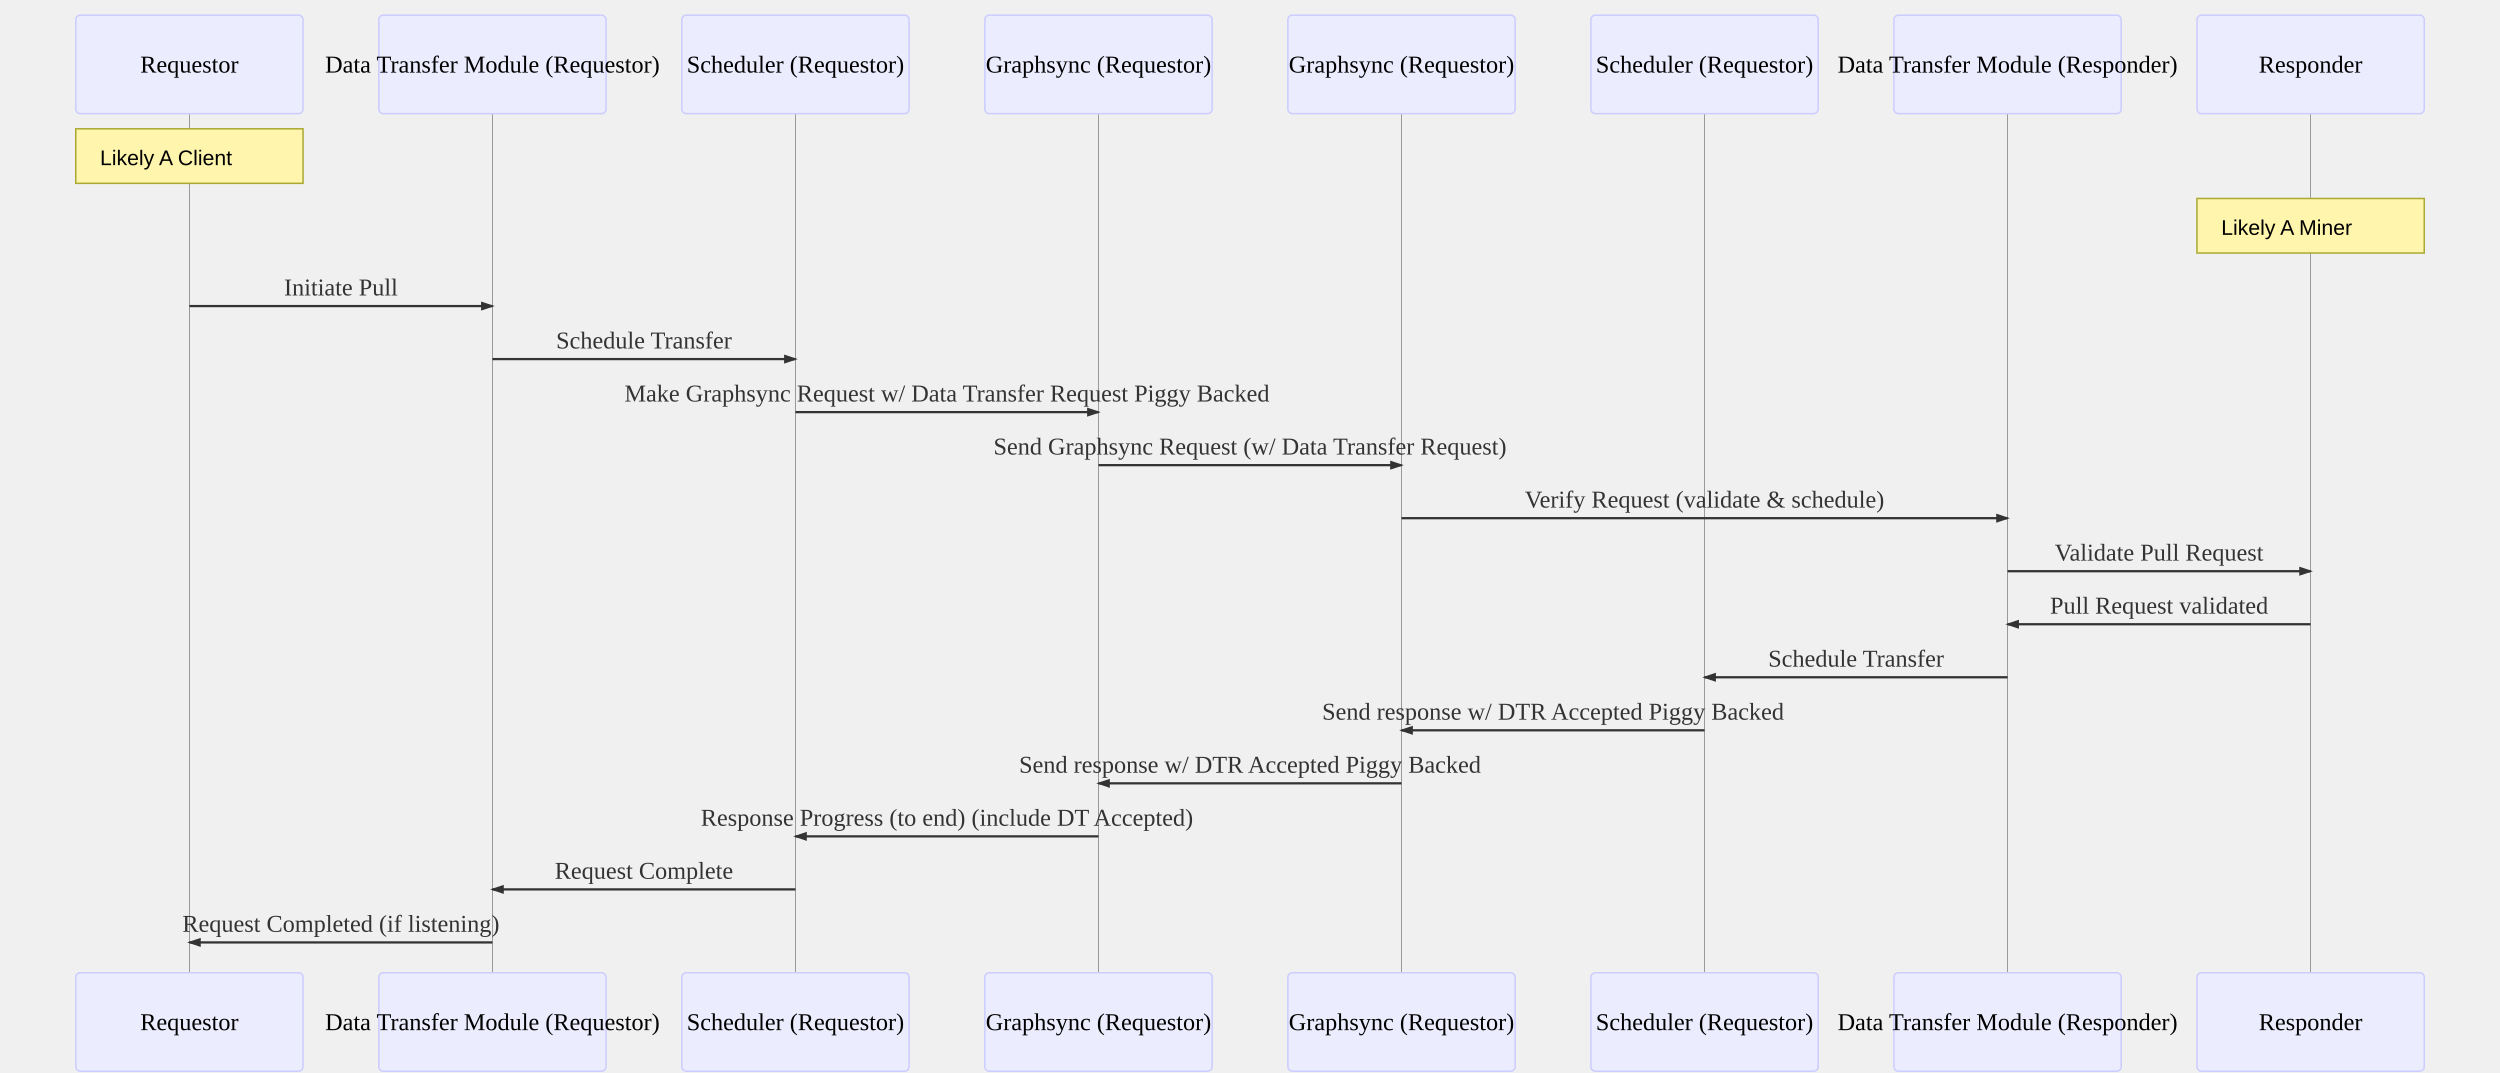
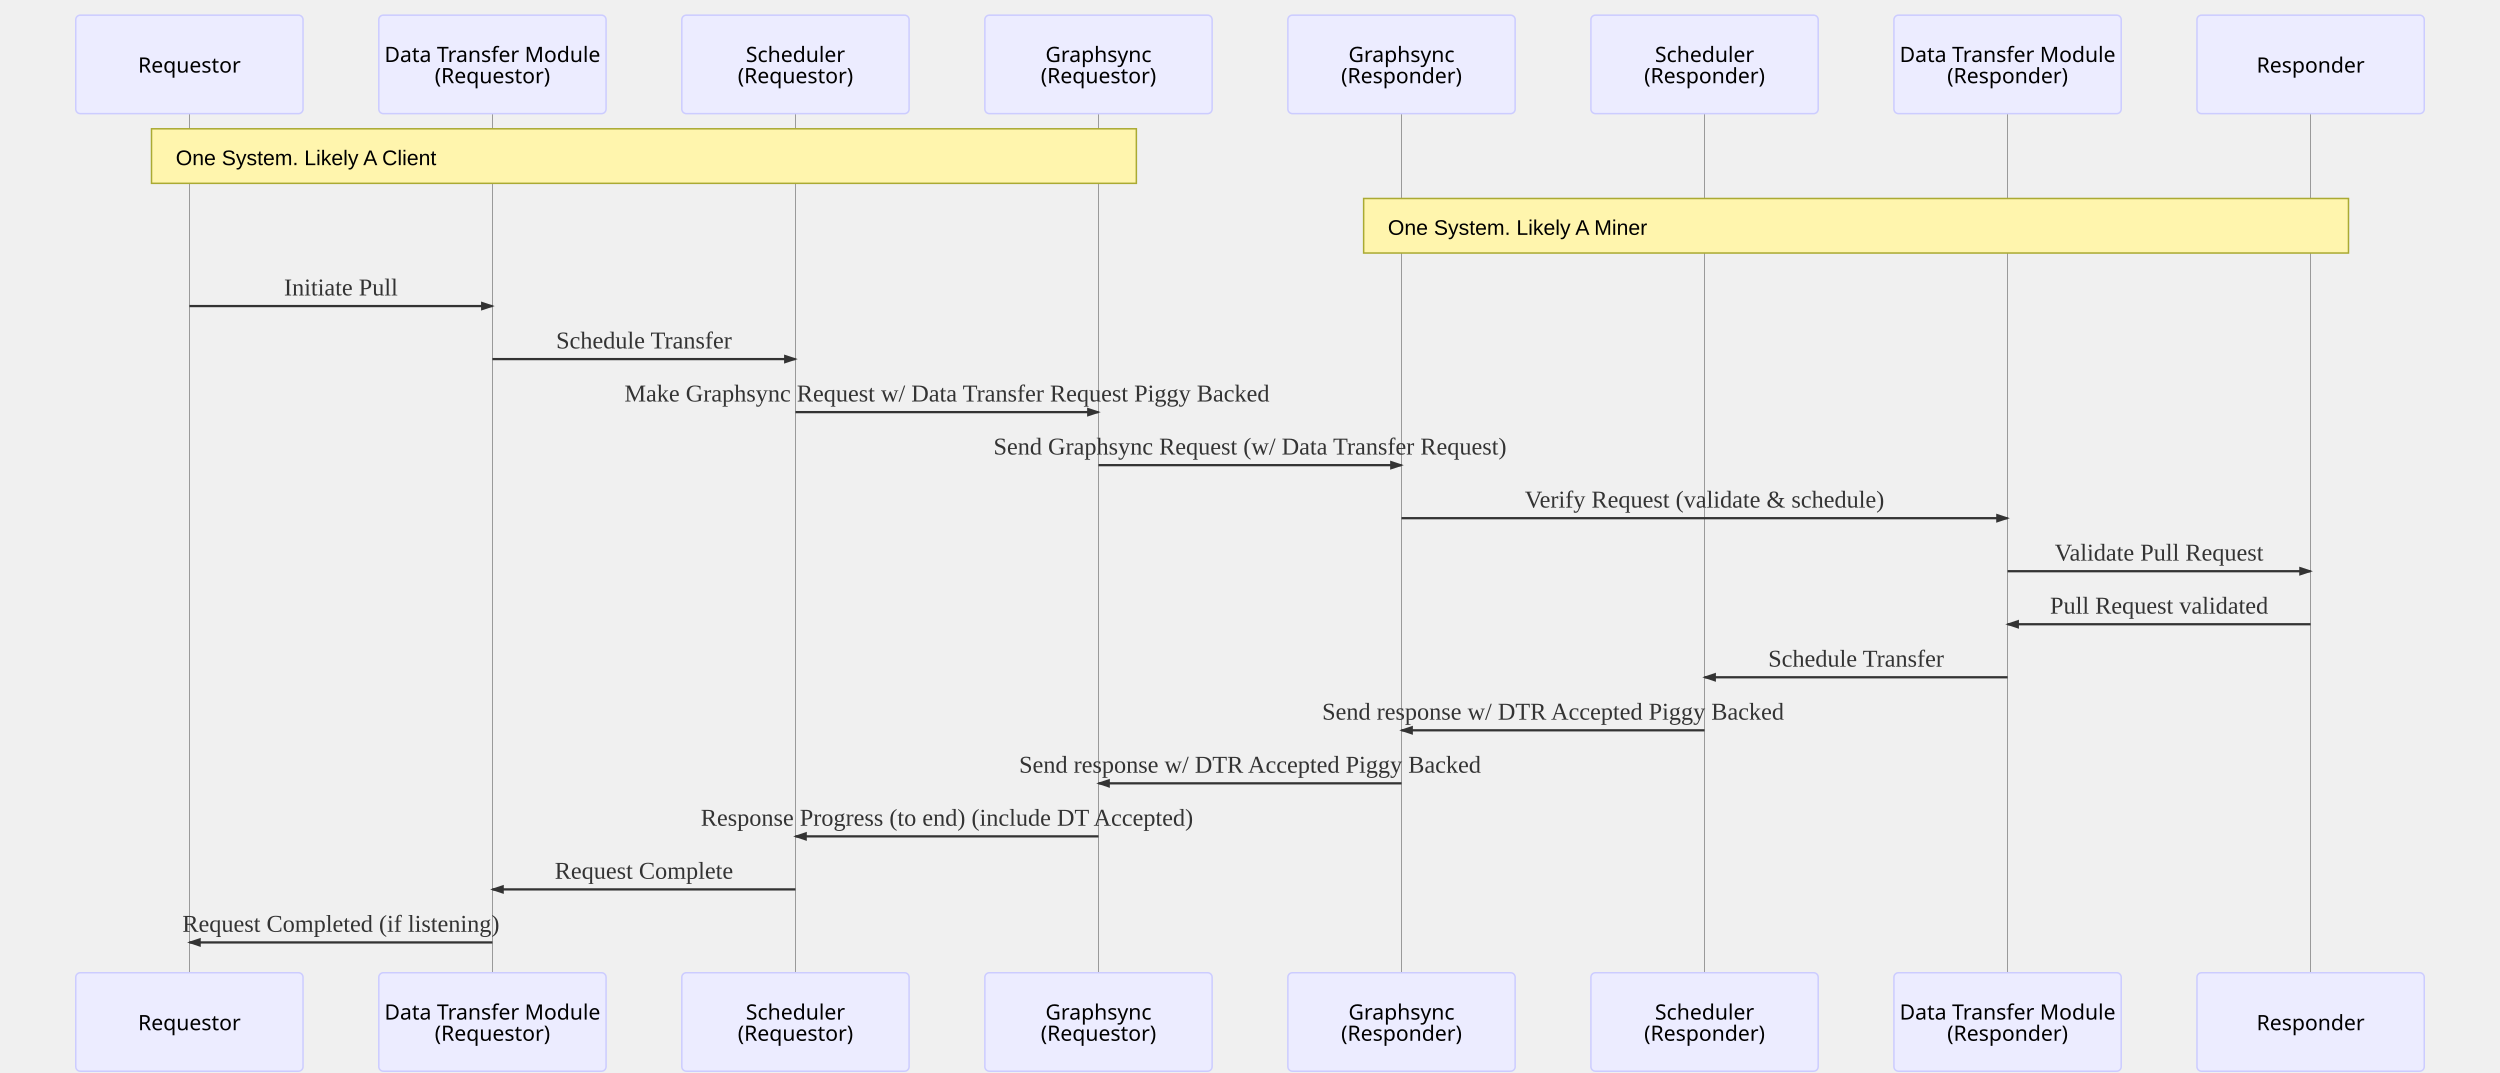
- <svg xmlns="http://www.w3.org/2000/svg" id="mermaid-1571423680715" width="100%" height="100%" style="max-width:1650px;" viewBox="-50 -10 1650 708">
-   <style>#mermaid-1571423680715 .label{font-family:trebuchet ms,verdana,arial;color:#333}#mermaid-1571423680715 .node circle,#mermaid-1571423680715 .node ellipse,#mermaid-1571423680715 .node polygon,#mermaid-1571423680715 .node rect{fill:#ececff;stroke:#9370db;stroke-width:1px}#mermaid-1571423680715 .node.clickable{cursor:pointer}#mermaid-1571423680715 .arrowheadPath{fill:#333}#mermaid-1571423680715 .edgePath .path{stroke:#333;stroke-width:1.5px}#mermaid-1571423680715 .edgeLabel{background-color:#e8e8e8}#mermaid-1571423680715 .cluster rect{fill:#ffffde!important;stroke:#aa3!important;stroke-width:1px!important}#mermaid-1571423680715 .cluster text{fill:#333}#mermaid-1571423680715 div.mermaidTooltip{position:absolute;text-align:center;max-width:200px;padding:2px;font-family:trebuchet ms,verdana,arial;font-size:12px;background:#ffffde;border:1px solid #aa3;border-radius:2px;pointer-events:none;z-index:100}#mermaid-1571423680715 .actor{stroke:#ccf;fill:#ececff}#mermaid-1571423680715 text.actor{fill:#000;stroke:none}#mermaid-1571423680715 .actor-line{stroke:grey}#mermaid-1571423680715 .messageLine0{marker-end:"url(#arrowhead)"}#mermaid-1571423680715 .messageLine0,#mermaid-1571423680715 .messageLine1{stroke-width:1.5;stroke-dasharray:"2 2";stroke:#333}#mermaid-1571423680715 #arrowhead{fill:#333}#mermaid-1571423680715 #crosshead path{fill:#333!important;stroke:#333!important}#mermaid-1571423680715 .messageText{fill:#333;stroke:none}#mermaid-1571423680715 .labelBox{stroke:#ccf;fill:#ececff}#mermaid-1571423680715 .labelText,#mermaid-1571423680715 .loopText{fill:#000;stroke:none}#mermaid-1571423680715 .loopLine{stroke-width:2;stroke-dasharray:"2 2";marker-end:"url(#arrowhead)";stroke:#ccf}#mermaid-1571423680715 .note{stroke:#aa3;fill:#fff5ad}#mermaid-1571423680715 .noteText{fill:#000;stroke:none;font-family:trebuchet ms,verdana,arial;font-size:14px}#mermaid-1571423680715 .section{stroke:none;opacity:.2}#mermaid-1571423680715 .section0{fill:rgba(102,102,255,.49)}#mermaid-1571423680715 .section2{fill:#fff400}#mermaid-1571423680715 .section1,#mermaid-1571423680715 .section3{fill:#fff;opacity:.2}#mermaid-1571423680715 .sectionTitle0,#mermaid-1571423680715 .sectionTitle1,#mermaid-1571423680715 .sectionTitle2,#mermaid-1571423680715 .sectionTitle3{fill:#333}#mermaid-1571423680715 .sectionTitle{text-anchor:start;font-size:11px;text-height:14px}#mermaid-1571423680715 .grid .tick{stroke:#d3d3d3;opacity:.3;shape-rendering:crispEdges}#mermaid-1571423680715 .grid path{stroke-width:0}#mermaid-1571423680715 .today{fill:none;stroke:red;stroke-width:2px}#mermaid-1571423680715 .task{stroke-width:2}#mermaid-1571423680715 .taskText{text-anchor:middle;font-size:11px}#mermaid-1571423680715 .taskTextOutsideRight{fill:#000;text-anchor:start;font-size:11px}#mermaid-1571423680715 .taskTextOutsideLeft{fill:#000;text-anchor:end;font-size:11px}#mermaid-1571423680715 .taskText0,#mermaid-1571423680715 .taskText1,#mermaid-1571423680715 .taskText2,#mermaid-1571423680715 .taskText3{fill:#fff}#mermaid-1571423680715 .task0,#mermaid-1571423680715 .task1,#mermaid-1571423680715 .task2,#mermaid-1571423680715 .task3{fill:#8a90dd;stroke:#534fbc}#mermaid-1571423680715 .taskTextOutside0,#mermaid-1571423680715 .taskTextOutside1,#mermaid-1571423680715 .taskTextOutside2,#mermaid-1571423680715 .taskTextOutside3{fill:#000}#mermaid-1571423680715 .active0,#mermaid-1571423680715 .active1,#mermaid-1571423680715 .active2,#mermaid-1571423680715 .active3{fill:#bfc7ff;stroke:#534fbc}#mermaid-1571423680715 .activeText0,#mermaid-1571423680715 .activeText1,#mermaid-1571423680715 .activeText2,#mermaid-1571423680715 .activeText3{fill:#000!important}#mermaid-1571423680715 .done0,#mermaid-1571423680715 .done1,#mermaid-1571423680715 .done2,#mermaid-1571423680715 .done3{stroke:grey;fill:#d3d3d3;stroke-width:2}#mermaid-1571423680715 .doneText0,#mermaid-1571423680715 .doneText1,#mermaid-1571423680715 .doneText2,#mermaid-1571423680715 .doneText3{fill:#000!important}#mermaid-1571423680715 .crit0,#mermaid-1571423680715 .crit1,#mermaid-1571423680715 .crit2,#mermaid-1571423680715 .crit3{stroke:#f88;fill:red;stroke-width:2}#mermaid-1571423680715 .activeCrit0,#mermaid-1571423680715 .activeCrit1,#mermaid-1571423680715 .activeCrit2,#mermaid-1571423680715 .activeCrit3{stroke:#f88;fill:#bfc7ff;stroke-width:2}#mermaid-1571423680715 .doneCrit0,#mermaid-1571423680715 .doneCrit1,#mermaid-1571423680715 .doneCrit2,#mermaid-1571423680715 .doneCrit3{stroke:#f88;fill:#d3d3d3;stroke-width:2;cursor:pointer;shape-rendering:crispEdges}#mermaid-1571423680715 .activeCritText0,#mermaid-1571423680715 .activeCritText1,#mermaid-1571423680715 .activeCritText2,#mermaid-1571423680715 .activeCritText3,#mermaid-1571423680715 .doneCritText0,#mermaid-1571423680715 .doneCritText1,#mermaid-1571423680715 .doneCritText2,#mermaid-1571423680715 .doneCritText3{fill:#000!important}#mermaid-1571423680715 .titleText{text-anchor:middle;font-size:18px;fill:#000}#mermaid-1571423680715 g.classGroup text{fill:#9370db;stroke:none;font-family:trebuchet ms,verdana,arial;font-size:10px}#mermaid-1571423680715 g.classGroup rect{fill:#ececff;stroke:#9370db}#mermaid-1571423680715 g.classGroup line{stroke:#9370db;stroke-width:1}#mermaid-1571423680715 .classLabel .box{stroke:none;stroke-width:0;fill:#ececff;opacity:.5}#mermaid-1571423680715 .classLabel .label{fill:#9370db;font-size:10px}#mermaid-1571423680715 .relation{stroke:#9370db;stroke-width:1;fill:none}#mermaid-1571423680715 #compositionEnd,#mermaid-1571423680715 #compositionStart{fill:#9370db;stroke:#9370db;stroke-width:1}#mermaid-1571423680715 #aggregationEnd,#mermaid-1571423680715 #aggregationStart{fill:#ececff;stroke:#9370db;stroke-width:1}#mermaid-1571423680715 #dependencyEnd,#mermaid-1571423680715 #dependencyStart,#mermaid-1571423680715 #extensionEnd,#mermaid-1571423680715 #extensionStart{fill:#9370db;stroke:#9370db;stroke-width:1}#mermaid-1571423680715 .branch-label,#mermaid-1571423680715 .commit-id,#mermaid-1571423680715 .commit-msg{fill:#d3d3d3;color:#d3d3d3}</style>
-   <style>#mermaid-1571423680715 {
+ <svg xmlns="http://www.w3.org/2000/svg" id="mermaid-1572148174418" width="100%" height="100%" style="max-width:1650px;" viewBox="-50 -10 1650 708">
+   <style>#mermaid-1572148174418 .label{font-family:'trebuchet ms', verdana, arial;color:#333}#mermaid-1572148174418 .label text{fill:#333}#mermaid-1572148174418 .node rect,#mermaid-1572148174418 .node circle,#mermaid-1572148174418 .node ellipse,#mermaid-1572148174418 .node polygon{fill:#ECECFF;stroke:#9370db;stroke-width:1px}#mermaid-1572148174418 .node.clickable{cursor:pointer}#mermaid-1572148174418 .arrowheadPath{fill:#333}#mermaid-1572148174418 .edgePath .path{stroke:#333;stroke-width:1.5px}#mermaid-1572148174418 .edgeLabel{background-color:#e8e8e8}#mermaid-1572148174418 .cluster rect{fill:#ffffde;stroke:#aa3;stroke-width:1px}#mermaid-1572148174418 .cluster text{fill:#333}#mermaid-1572148174418 div.mermaidTooltip{position:absolute;text-align:center;max-width:200px;padding:2px;font-family:'trebuchet ms', verdana, arial;font-size:12px;background:#ffffde;border:1px solid #aa3;border-radius:2px;pointer-events:none;z-index:100}#mermaid-1572148174418 .actor{stroke:#ccf;fill:#ECECFF}#mermaid-1572148174418 text.actor{fill:#000;stroke:none}#mermaid-1572148174418 .actor-line{stroke:grey}#mermaid-1572148174418 .messageLine0{stroke-width:1.5;stroke-dasharray:'2 2';stroke:#333}#mermaid-1572148174418 .messageLine1{stroke-width:1.5;stroke-dasharray:'2 2';stroke:#333}#mermaid-1572148174418 #arrowhead{fill:#333}#mermaid-1572148174418 .sequenceNumber{fill:#fff}#mermaid-1572148174418 #sequencenumber{fill:#333}#mermaid-1572148174418 #crosshead path{fill:#333 !important;stroke:#333 !important}#mermaid-1572148174418 .messageText{fill:#333;stroke:none}#mermaid-1572148174418 .labelBox{stroke:#ccf;fill:#ECECFF}#mermaid-1572148174418 .labelText{fill:#000;stroke:none}#mermaid-1572148174418 .loopText{fill:#000;stroke:none}#mermaid-1572148174418 .loopLine{stroke-width:2;stroke-dasharray:'2 2';stroke:#ccf}#mermaid-1572148174418 .note{stroke:#aa3;fill:#fff5ad}#mermaid-1572148174418 .noteText{fill:black;stroke:none;font-family:'trebuchet ms', verdana, arial;font-size:14px}#mermaid-1572148174418 .activation0{fill:#f4f4f4;stroke:#666}#mermaid-1572148174418 .activation1{fill:#f4f4f4;stroke:#666}#mermaid-1572148174418 .activation2{fill:#f4f4f4;stroke:#666}#mermaid-1572148174418 .section{stroke:none;opacity:0.2}#mermaid-1572148174418 .section0{fill:rgba(102,102,255,0.49)}#mermaid-1572148174418 .section2{fill:#fff400}#mermaid-1572148174418 .section1,#mermaid-1572148174418 .section3{fill:#fff;opacity:0.2}#mermaid-1572148174418 .sectionTitle0{fill:#333}#mermaid-1572148174418 .sectionTitle1{fill:#333}#mermaid-1572148174418 .sectionTitle2{fill:#333}#mermaid-1572148174418 .sectionTitle3{fill:#333}#mermaid-1572148174418 .sectionTitle{text-anchor:start;font-size:11px;text-height:14px}#mermaid-1572148174418 .grid .tick{stroke:#d3d3d3;opacity:0.3;shape-rendering:crispEdges}#mermaid-1572148174418 .grid path{stroke-width:0}#mermaid-1572148174418 .today{fill:none;stroke:red;stroke-width:2px}#mermaid-1572148174418 .task{stroke-width:2}#mermaid-1572148174418 .taskText{text-anchor:middle;font-size:11px}#mermaid-1572148174418 .taskTextOutsideRight{fill:#000;text-anchor:start;font-size:11px}#mermaid-1572148174418 .taskTextOutsideLeft{fill:#000;text-anchor:end;font-size:11px}#mermaid-1572148174418 .task.clickable{cursor:pointer}#mermaid-1572148174418 .taskText.clickable{cursor:pointer;fill:#003163 !important;font-weight:bold}#mermaid-1572148174418 .taskTextOutsideLeft.clickable{cursor:pointer;fill:#003163 !important;font-weight:bold}#mermaid-1572148174418 .taskTextOutsideRight.clickable{cursor:pointer;fill:#003163 !important;font-weight:bold}#mermaid-1572148174418 .taskText0,#mermaid-1572148174418 .taskText1,#mermaid-1572148174418 .taskText2,#mermaid-1572148174418 .taskText3{fill:#fff}#mermaid-1572148174418 .task0,#mermaid-1572148174418 .task1,#mermaid-1572148174418 .task2,#mermaid-1572148174418 .task3{fill:#8a90dd;stroke:#534fbc}#mermaid-1572148174418 .taskTextOutside0,#mermaid-1572148174418 .taskTextOutside2{fill:#000}#mermaid-1572148174418 .taskTextOutside1,#mermaid-1572148174418 .taskTextOutside3{fill:#000}#mermaid-1572148174418 .active0,#mermaid-1572148174418 .active1,#mermaid-1572148174418 .active2,#mermaid-1572148174418 .active3{fill:#bfc7ff;stroke:#534fbc}#mermaid-1572148174418 .activeText0,#mermaid-1572148174418 .activeText1,#mermaid-1572148174418 .activeText2,#mermaid-1572148174418 .activeText3{fill:#000 !important}#mermaid-1572148174418 .done0,#mermaid-1572148174418 .done1,#mermaid-1572148174418 .done2,#mermaid-1572148174418 .done3{stroke:grey;fill:#d3d3d3;stroke-width:2}#mermaid-1572148174418 .doneText0,#mermaid-1572148174418 .doneText1,#mermaid-1572148174418 .doneText2,#mermaid-1572148174418 .doneText3{fill:#000 !important}#mermaid-1572148174418 .crit0,#mermaid-1572148174418 .crit1,#mermaid-1572148174418 .crit2,#mermaid-1572148174418 .crit3{stroke:#f88;fill:red;stroke-width:2}#mermaid-1572148174418 .activeCrit0,#mermaid-1572148174418 .activeCrit1,#mermaid-1572148174418 .activeCrit2,#mermaid-1572148174418 .activeCrit3{stroke:#f88;fill:#bfc7ff;stroke-width:2}#mermaid-1572148174418 .doneCrit0,#mermaid-1572148174418 .doneCrit1,#mermaid-1572148174418 .doneCrit2,#mermaid-1572148174418 .doneCrit3{stroke:#f88;fill:#d3d3d3;stroke-width:2;cursor:pointer;shape-rendering:crispEdges}#mermaid-1572148174418 .milestone{transform:rotate(45deg) scale(0.8, 0.8)}#mermaid-1572148174418 .milestoneText{font-style:italic}#mermaid-1572148174418 .doneCritText0,#mermaid-1572148174418 .doneCritText1,#mermaid-1572148174418 .doneCritText2,#mermaid-1572148174418 .doneCritText3{fill:#000 !important}#mermaid-1572148174418 .activeCritText0,#mermaid-1572148174418 .activeCritText1,#mermaid-1572148174418 .activeCritText2,#mermaid-1572148174418 .activeCritText3{fill:#000 !important}#mermaid-1572148174418 .titleText{text-anchor:middle;font-size:18px;fill:#000}#mermaid-1572148174418 g.classGroup text{fill:#9370db;stroke:none;font-family:'trebuchet ms', verdana, arial;font-size:10px}#mermaid-1572148174418 g.classGroup rect{fill:#ECECFF;stroke:#9370db}#mermaid-1572148174418 g.classGroup line{stroke:#9370db;stroke-width:1}#mermaid-1572148174418 .classLabel .box{stroke:none;stroke-width:0;fill:#ECECFF;opacity:0.5}#mermaid-1572148174418 .classLabel .label{fill:#9370db;font-size:10px}#mermaid-1572148174418 .relation{stroke:#9370db;stroke-width:1;fill:none}#mermaid-1572148174418 #compositionStart{fill:#9370db;stroke:#9370db;stroke-width:1}#mermaid-1572148174418 #compositionEnd{fill:#9370db;stroke:#9370db;stroke-width:1}#mermaid-1572148174418 #aggregationStart{fill:#ECECFF;stroke:#9370db;stroke-width:1}#mermaid-1572148174418 #aggregationEnd{fill:#ECECFF;stroke:#9370db;stroke-width:1}#mermaid-1572148174418 #dependencyStart{fill:#9370db;stroke:#9370db;stroke-width:1}#mermaid-1572148174418 #dependencyEnd{fill:#9370db;stroke:#9370db;stroke-width:1}#mermaid-1572148174418 #extensionStart{fill:#9370db;stroke:#9370db;stroke-width:1}#mermaid-1572148174418 #extensionEnd{fill:#9370db;stroke:#9370db;stroke-width:1}#mermaid-1572148174418 .commit-id,#mermaid-1572148174418 .commit-msg,#mermaid-1572148174418 .branch-label{fill:lightgrey;color:lightgrey}#mermaid-1572148174418 .pieTitleText{text-anchor:middle;font-size:25px;fill:#000}
+ 
+ 
+ </style>
+   <style>#mermaid-1572148174418 {
    color: rgb(0, 0, 0);
    font: normal normal 400 normal 16px / normal "Times New Roman";
  }</style>
  <g />
  <g>
    <line id="actor0" x1="75" y1="5" x2="75" y2="697" class="actor-line" stroke-width="0.5px" stroke="#999" />
    <rect x="0" y="0" fill="#eaeaea" stroke="#666" width="150" height="65" rx="3" ry="3" class="actor" />
-     <text x="75" y="32.5" dominant-baseline="central" alignment-baseline="central" class="actor" style="text-anchor: middle;">
+     <text x="75" y="32.5" dominant-baseline="central" alignment-baseline="central" class="actor" style="text-anchor: middle; font-size: 14px; font-family: Open-Sans, sans-serif;">
      <tspan x="75" dy="0">Requestor</tspan>
    </text>
  </g>
  <g>
    <line id="actor1" x1="275" y1="5" x2="275" y2="697" class="actor-line" stroke-width="0.5px" stroke="#999" />
    <rect x="200" y="0" fill="#eaeaea" stroke="#666" width="150" height="65" rx="3" ry="3" class="actor" />
-     <text x="275" y="32.5" dominant-baseline="central" alignment-baseline="central" class="actor" style="text-anchor: middle;">
-       <tspan x="275" dy="0">Data Transfer Module (Requestor)</tspan>
+     <text x="275" y="32.5" dominant-baseline="central" alignment-baseline="central" class="actor" style="text-anchor: middle; font-size: 14px; font-family: Open-Sans, sans-serif;">
+       <tspan x="275" dy="-7">Data Transfer Module </tspan>
+     </text>
+     <text x="275" y="32.5" dominant-baseline="central" alignment-baseline="central" class="actor" style="text-anchor: middle; font-size: 14px; font-family: Open-Sans, sans-serif;">
+       <tspan x="275" dy="7"> (Requestor)</tspan>
    </text>
  </g>
  <g>
    <line id="actor2" x1="475" y1="5" x2="475" y2="697" class="actor-line" stroke-width="0.5px" stroke="#999" />
    <rect x="400" y="0" fill="#eaeaea" stroke="#666" width="150" height="65" rx="3" ry="3" class="actor" />
-     <text x="475" y="32.5" dominant-baseline="central" alignment-baseline="central" class="actor" style="text-anchor: middle;">
-       <tspan x="475" dy="0">Scheduler (Requestor)</tspan>
+     <text x="475" y="32.5" dominant-baseline="central" alignment-baseline="central" class="actor" style="text-anchor: middle; font-size: 14px; font-family: Open-Sans, sans-serif;">
+       <tspan x="475" dy="-7">Scheduler </tspan>
+     </text>
+     <text x="475" y="32.5" dominant-baseline="central" alignment-baseline="central" class="actor" style="text-anchor: middle; font-size: 14px; font-family: Open-Sans, sans-serif;">
+       <tspan x="475" dy="7"> (Requestor)</tspan>
    </text>
  </g>
  <g>
    <line id="actor3" x1="675" y1="5" x2="675" y2="697" class="actor-line" stroke-width="0.5px" stroke="#999" />
    <rect x="600" y="0" fill="#eaeaea" stroke="#666" width="150" height="65" rx="3" ry="3" class="actor" />
-     <text x="675" y="32.5" dominant-baseline="central" alignment-baseline="central" class="actor" style="text-anchor: middle;">
-       <tspan x="675" dy="0">Graphsync (Requestor)</tspan>
+     <text x="675" y="32.5" dominant-baseline="central" alignment-baseline="central" class="actor" style="text-anchor: middle; font-size: 14px; font-family: Open-Sans, sans-serif;">
+       <tspan x="675" dy="-7">Graphsync </tspan>
+     </text>
+     <text x="675" y="32.5" dominant-baseline="central" alignment-baseline="central" class="actor" style="text-anchor: middle; font-size: 14px; font-family: Open-Sans, sans-serif;">
+       <tspan x="675" dy="7"> (Requestor)</tspan>
    </text>
  </g>
  <g>
    <line id="actor4" x1="875" y1="5" x2="875" y2="697" class="actor-line" stroke-width="0.5px" stroke="#999" />
    <rect x="800" y="0" fill="#eaeaea" stroke="#666" width="150" height="65" rx="3" ry="3" class="actor" />
-     <text x="875" y="32.5" dominant-baseline="central" alignment-baseline="central" class="actor" style="text-anchor: middle;">
-       <tspan x="875" dy="0">Graphsync (Requestor)</tspan>
+     <text x="875" y="32.5" dominant-baseline="central" alignment-baseline="central" class="actor" style="text-anchor: middle; font-size: 14px; font-family: Open-Sans, sans-serif;">
+       <tspan x="875" dy="-7">Graphsync </tspan>
+     </text>
+     <text x="875" y="32.5" dominant-baseline="central" alignment-baseline="central" class="actor" style="text-anchor: middle; font-size: 14px; font-family: Open-Sans, sans-serif;">
+       <tspan x="875" dy="7"> (Responder)</tspan>
    </text>
  </g>
  <g>
    <line id="actor5" x1="1075" y1="5" x2="1075" y2="697" class="actor-line" stroke-width="0.5px" stroke="#999" />
    <rect x="1000" y="0" fill="#eaeaea" stroke="#666" width="150" height="65" rx="3" ry="3" class="actor" />
-     <text x="1075" y="32.5" dominant-baseline="central" alignment-baseline="central" class="actor" style="text-anchor: middle;">
-       <tspan x="1075" dy="0">Scheduler (Requestor)</tspan>
+     <text x="1075" y="32.5" dominant-baseline="central" alignment-baseline="central" class="actor" style="text-anchor: middle; font-size: 14px; font-family: Open-Sans, sans-serif;">
+       <tspan x="1075" dy="-7">Scheduler </tspan>
+     </text>
+     <text x="1075" y="32.5" dominant-baseline="central" alignment-baseline="central" class="actor" style="text-anchor: middle; font-size: 14px; font-family: Open-Sans, sans-serif;">
+       <tspan x="1075" dy="7"> (Responder)</tspan>
    </text>
  </g>
  <g>
    <line id="actor6" x1="1275" y1="5" x2="1275" y2="697" class="actor-line" stroke-width="0.5px" stroke="#999" />
    <rect x="1200" y="0" fill="#eaeaea" stroke="#666" width="150" height="65" rx="3" ry="3" class="actor" />
-     <text x="1275" y="32.5" dominant-baseline="central" alignment-baseline="central" class="actor" style="text-anchor: middle;">
-       <tspan x="1275" dy="0">Data Transfer Module (Responder)</tspan>
+     <text x="1275" y="32.5" dominant-baseline="central" alignment-baseline="central" class="actor" style="text-anchor: middle; font-size: 14px; font-family: Open-Sans, sans-serif;">
+       <tspan x="1275" dy="-7">Data Transfer Module </tspan>
+     </text>
+     <text x="1275" y="32.5" dominant-baseline="central" alignment-baseline="central" class="actor" style="text-anchor: middle; font-size: 14px; font-family: Open-Sans, sans-serif;">
+       <tspan x="1275" dy="7">  (Responder)</tspan>
    </text>
  </g>
  <g>
    <line id="actor7" x1="1475" y1="5" x2="1475" y2="697" class="actor-line" stroke-width="0.5px" stroke="#999" />
    <rect x="1400" y="0" fill="#eaeaea" stroke="#666" width="150" height="65" rx="3" ry="3" class="actor" />
-     <text x="1475" y="32.5" dominant-baseline="central" alignment-baseline="central" class="actor" style="text-anchor: middle;">
+     <text x="1475" y="32.5" dominant-baseline="central" alignment-baseline="central" class="actor" style="text-anchor: middle; font-size: 14px; font-family: Open-Sans, sans-serif;">
      <tspan x="1475" dy="0">Responder</tspan>
    </text>
  </g>
  <defs>
    <marker id="arrowhead" refX="5" refY="2" markerWidth="6" markerHeight="4" orient="auto">
      <path d="M 0,0 V 4 L6,2 Z" />
    </marker>
  </defs>
  <defs>
    <marker id="crosshead" markerWidth="15" markerHeight="8" orient="auto" refX="16" refY="4">
      <path fill="black" stroke="#000000" stroke-width="1px" d="M 9,2 V 6 L16,4 Z" style="stroke-dasharray: 0, 0;" />
      <path fill="none" stroke="#000000" stroke-width="1px" d="M 0,1 L 6,7 M 6,1 L 0,7" style="stroke-dasharray: 0, 0;" />
    </marker>
  </defs>
-   <g>
-     <rect x="0" y="75" fill="#EDF2AE" stroke="#666" width="150" height="36" rx="0" ry="0" class="note" />
-     <text x="-4" y="99" fill="black" class="noteText">
-       <tspan x="16" fill="black">Likely A Client</tspan>
-     </text>
-   </g>
-   <g>
-     <rect x="1400" y="121" fill="#EDF2AE" stroke="#666" width="150" height="36" rx="0" ry="0" class="note" />
-     <text x="1396" y="145" fill="black" class="noteText">
-       <tspan x="1416" fill="black">Likely A Miner</tspan>
+   <defs>
+     <marker id="sequencenumber" refX="15" refY="15" markerWidth="60" markerHeight="40" orient="auto">
+       <circle cx="15" cy="15" r="6" />
+     </marker>
+   </defs>
+   <g>
+     <rect x="50" y="75" fill="#EDF2AE" stroke="#666" width="650" height="36" rx="0" ry="0" class="note" />
+     <text x="46" y="99" class="noteText">
+       <tspan x="66">One System. Likely A Client</tspan>
+     </text>
+   </g>
+   <g>
+     <rect x="850" y="121" fill="#EDF2AE" stroke="#666" width="650" height="36" rx="0" ry="0" class="note" />
+     <text x="846" y="145" class="noteText">
+       <tspan x="866">One System. Likely A Miner</tspan>
    </text>
  </g>
  <g>
    <text x="175" y="185" class="messageText" style="text-anchor: middle;">Initiate Pull</text>
    <line x1="75" y1="192" x2="275" y2="192" class="messageLine0" stroke-width="2" stroke="black" marker-end="url(#arrowhead)" style="fill: none;" />
  </g>
  <g>
    <text x="375" y="220" class="messageText" style="text-anchor: middle;">Schedule Transfer</text>
    <line x1="275" y1="227" x2="475" y2="227" class="messageLine0" stroke-width="2" stroke="black" marker-end="url(#arrowhead)" style="fill: none;" />
  </g>
  <g>
    <text x="575" y="255" class="messageText" style="text-anchor: middle;">Make Graphsync Request w/ Data Transfer Request Piggy Backed</text>
    <line x1="475" y1="262" x2="675" y2="262" class="messageLine0" stroke-width="2" stroke="black" marker-end="url(#arrowhead)" style="fill: none;" />
  </g>
  <g>
    <text x="775" y="290" class="messageText" style="text-anchor: middle;">Send Graphsync Request (w/ Data Transfer Request)</text>
    <line x1="675" y1="297" x2="875" y2="297" class="messageLine0" stroke-width="2" stroke="black" marker-end="url(#arrowhead)" style="fill: none;" />
  </g>
  <g>
    <text x="1075" y="325" class="messageText" style="text-anchor: middle;">Verify Request (validate &amp; schedule)</text>
    <line x1="875" y1="332" x2="1275" y2="332" class="messageLine0" stroke-width="2" stroke="black" marker-end="url(#arrowhead)" style="fill: none;" />
  </g>
  <g>
    <text x="1375" y="360" class="messageText" style="text-anchor: middle;">Validate Pull Request</text>
    <line x1="1275" y1="367" x2="1475" y2="367" class="messageLine0" stroke-width="2" stroke="black" marker-end="url(#arrowhead)" style="fill: none;" />
  </g>
  <g>
    <text x="1375" y="395" class="messageText" style="text-anchor: middle;">Pull Request validated</text>
    <line x1="1475" y1="402" x2="1275" y2="402" class="messageLine0" stroke-width="2" stroke="black" marker-end="url(#arrowhead)" style="fill: none;" />
  </g>
  <g>
    <text x="1175" y="430" class="messageText" style="text-anchor: middle;">Schedule Transfer</text>
    <line x1="1275" y1="437" x2="1075" y2="437" class="messageLine0" stroke-width="2" stroke="black" marker-end="url(#arrowhead)" style="fill: none;" />
  </g>
  <g>
    <text x="975" y="465" class="messageText" style="text-anchor: middle;">Send response w/ DTR Accepted Piggy Backed</text>
    <line x1="1075" y1="472" x2="875" y2="472" class="messageLine0" stroke-width="2" stroke="black" marker-end="url(#arrowhead)" style="fill: none;" />
  </g>
  <g>
    <text x="775" y="500" class="messageText" style="text-anchor: middle;">Send response w/ DTR Accepted Piggy Backed</text>
    <line x1="875" y1="507" x2="675" y2="507" class="messageLine0" stroke-width="2" stroke="black" marker-end="url(#arrowhead)" style="fill: none;" />
  </g>
  <g>
    <text x="575" y="535" class="messageText" style="text-anchor: middle;">Response Progress (to end) (include DT Accepted)</text>
    <line x1="675" y1="542" x2="475" y2="542" class="messageLine0" stroke-width="2" stroke="black" marker-end="url(#arrowhead)" style="fill: none;" />
  </g>
  <g>
    <text x="375" y="570" class="messageText" style="text-anchor: middle;">Request Complete</text>
    <line x1="475" y1="577" x2="275" y2="577" class="messageLine0" stroke-width="2" stroke="black" marker-end="url(#arrowhead)" style="fill: none;" />
  </g>
  <g>
    <text x="175" y="605" class="messageText" style="text-anchor: middle;">Request Completed (if listening)</text>
    <line x1="275" y1="612" x2="75" y2="612" class="messageLine0" stroke-width="2" stroke="black" marker-end="url(#arrowhead)" style="fill: none;" />
  </g>
  <g>
    <rect x="0" y="632" fill="#eaeaea" stroke="#666" width="150" height="65" rx="3" ry="3" class="actor" />
-     <text x="75" y="664.5" dominant-baseline="central" alignment-baseline="central" class="actor" style="text-anchor: middle;">
+     <text x="75" y="664.5" dominant-baseline="central" alignment-baseline="central" class="actor" style="text-anchor: middle; font-size: 14px; font-family: Open-Sans, sans-serif;">
      <tspan x="75" dy="0">Requestor</tspan>
    </text>
  </g>
  <g>
    <rect x="200" y="632" fill="#eaeaea" stroke="#666" width="150" height="65" rx="3" ry="3" class="actor" />
-     <text x="275" y="664.5" dominant-baseline="central" alignment-baseline="central" class="actor" style="text-anchor: middle;">
-       <tspan x="275" dy="0">Data Transfer Module (Requestor)</tspan>
+     <text x="275" y="664.5" dominant-baseline="central" alignment-baseline="central" class="actor" style="text-anchor: middle; font-size: 14px; font-family: Open-Sans, sans-serif;">
+       <tspan x="275" dy="-7">Data Transfer Module </tspan>
+     </text>
+     <text x="275" y="664.5" dominant-baseline="central" alignment-baseline="central" class="actor" style="text-anchor: middle; font-size: 14px; font-family: Open-Sans, sans-serif;">
+       <tspan x="275" dy="7"> (Requestor)</tspan>
    </text>
  </g>
  <g>
    <rect x="400" y="632" fill="#eaeaea" stroke="#666" width="150" height="65" rx="3" ry="3" class="actor" />
-     <text x="475" y="664.5" dominant-baseline="central" alignment-baseline="central" class="actor" style="text-anchor: middle;">
-       <tspan x="475" dy="0">Scheduler (Requestor)</tspan>
+     <text x="475" y="664.5" dominant-baseline="central" alignment-baseline="central" class="actor" style="text-anchor: middle; font-size: 14px; font-family: Open-Sans, sans-serif;">
+       <tspan x="475" dy="-7">Scheduler </tspan>
+     </text>
+     <text x="475" y="664.5" dominant-baseline="central" alignment-baseline="central" class="actor" style="text-anchor: middle; font-size: 14px; font-family: Open-Sans, sans-serif;">
+       <tspan x="475" dy="7"> (Requestor)</tspan>
    </text>
  </g>
  <g>
    <rect x="600" y="632" fill="#eaeaea" stroke="#666" width="150" height="65" rx="3" ry="3" class="actor" />
-     <text x="675" y="664.5" dominant-baseline="central" alignment-baseline="central" class="actor" style="text-anchor: middle;">
-       <tspan x="675" dy="0">Graphsync (Requestor)</tspan>
+     <text x="675" y="664.5" dominant-baseline="central" alignment-baseline="central" class="actor" style="text-anchor: middle; font-size: 14px; font-family: Open-Sans, sans-serif;">
+       <tspan x="675" dy="-7">Graphsync </tspan>
+     </text>
+     <text x="675" y="664.5" dominant-baseline="central" alignment-baseline="central" class="actor" style="text-anchor: middle; font-size: 14px; font-family: Open-Sans, sans-serif;">
+       <tspan x="675" dy="7"> (Requestor)</tspan>
    </text>
  </g>
  <g>
    <rect x="800" y="632" fill="#eaeaea" stroke="#666" width="150" height="65" rx="3" ry="3" class="actor" />
-     <text x="875" y="664.5" dominant-baseline="central" alignment-baseline="central" class="actor" style="text-anchor: middle;">
-       <tspan x="875" dy="0">Graphsync (Requestor)</tspan>
+     <text x="875" y="664.5" dominant-baseline="central" alignment-baseline="central" class="actor" style="text-anchor: middle; font-size: 14px; font-family: Open-Sans, sans-serif;">
+       <tspan x="875" dy="-7">Graphsync </tspan>
+     </text>
+     <text x="875" y="664.5" dominant-baseline="central" alignment-baseline="central" class="actor" style="text-anchor: middle; font-size: 14px; font-family: Open-Sans, sans-serif;">
+       <tspan x="875" dy="7"> (Responder)</tspan>
    </text>
  </g>
  <g>
    <rect x="1000" y="632" fill="#eaeaea" stroke="#666" width="150" height="65" rx="3" ry="3" class="actor" />
-     <text x="1075" y="664.5" dominant-baseline="central" alignment-baseline="central" class="actor" style="text-anchor: middle;">
-       <tspan x="1075" dy="0">Scheduler (Requestor)</tspan>
+     <text x="1075" y="664.5" dominant-baseline="central" alignment-baseline="central" class="actor" style="text-anchor: middle; font-size: 14px; font-family: Open-Sans, sans-serif;">
+       <tspan x="1075" dy="-7">Scheduler </tspan>
+     </text>
+     <text x="1075" y="664.5" dominant-baseline="central" alignment-baseline="central" class="actor" style="text-anchor: middle; font-size: 14px; font-family: Open-Sans, sans-serif;">
+       <tspan x="1075" dy="7"> (Responder)</tspan>
    </text>
  </g>
  <g>
    <rect x="1200" y="632" fill="#eaeaea" stroke="#666" width="150" height="65" rx="3" ry="3" class="actor" />
-     <text x="1275" y="664.5" dominant-baseline="central" alignment-baseline="central" class="actor" style="text-anchor: middle;">
-       <tspan x="1275" dy="0">Data Transfer Module (Responder)</tspan>
+     <text x="1275" y="664.5" dominant-baseline="central" alignment-baseline="central" class="actor" style="text-anchor: middle; font-size: 14px; font-family: Open-Sans, sans-serif;">
+       <tspan x="1275" dy="-7">Data Transfer Module </tspan>
+     </text>
+     <text x="1275" y="664.5" dominant-baseline="central" alignment-baseline="central" class="actor" style="text-anchor: middle; font-size: 14px; font-family: Open-Sans, sans-serif;">
+       <tspan x="1275" dy="7">  (Responder)</tspan>
    </text>
  </g>
  <g>
    <rect x="1400" y="632" fill="#eaeaea" stroke="#666" width="150" height="65" rx="3" ry="3" class="actor" />
-     <text x="1475" y="664.5" dominant-baseline="central" alignment-baseline="central" class="actor" style="text-anchor: middle;">
+     <text x="1475" y="664.5" dominant-baseline="central" alignment-baseline="central" class="actor" style="text-anchor: middle; font-size: 14px; font-family: Open-Sans, sans-serif;">
      <tspan x="1475" dy="0">Responder</tspan>
    </text>
  </g>
</svg>
